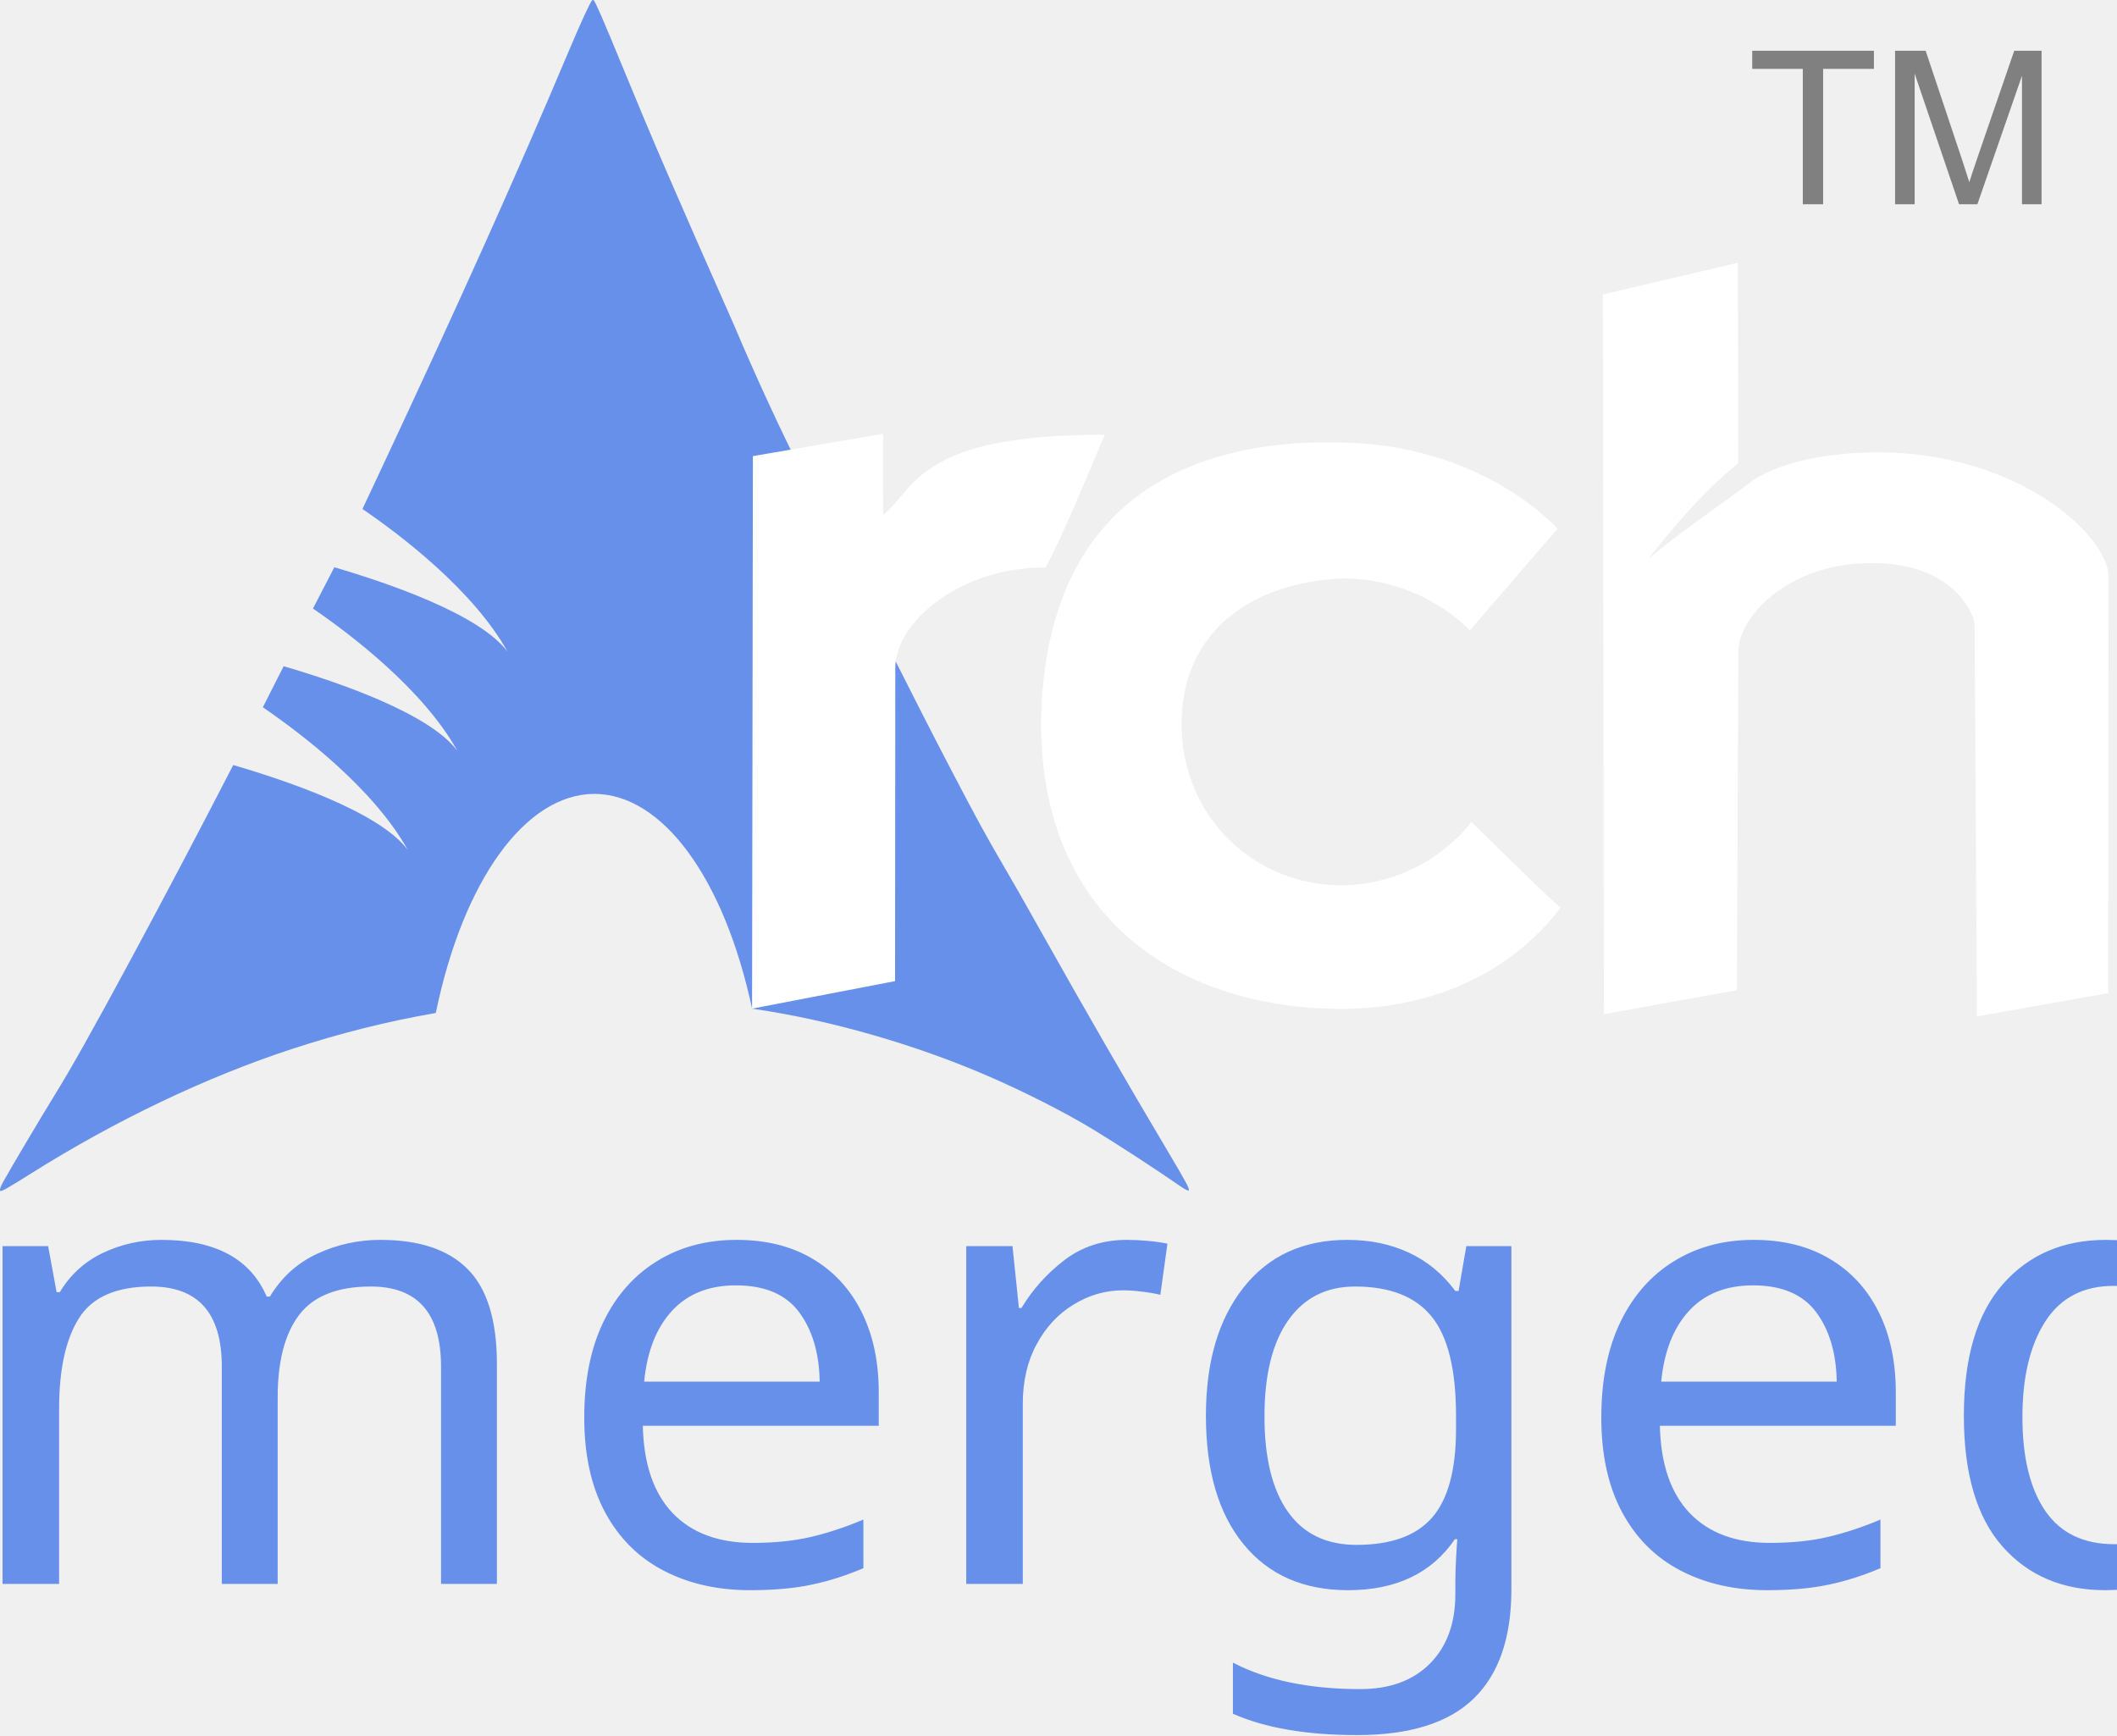
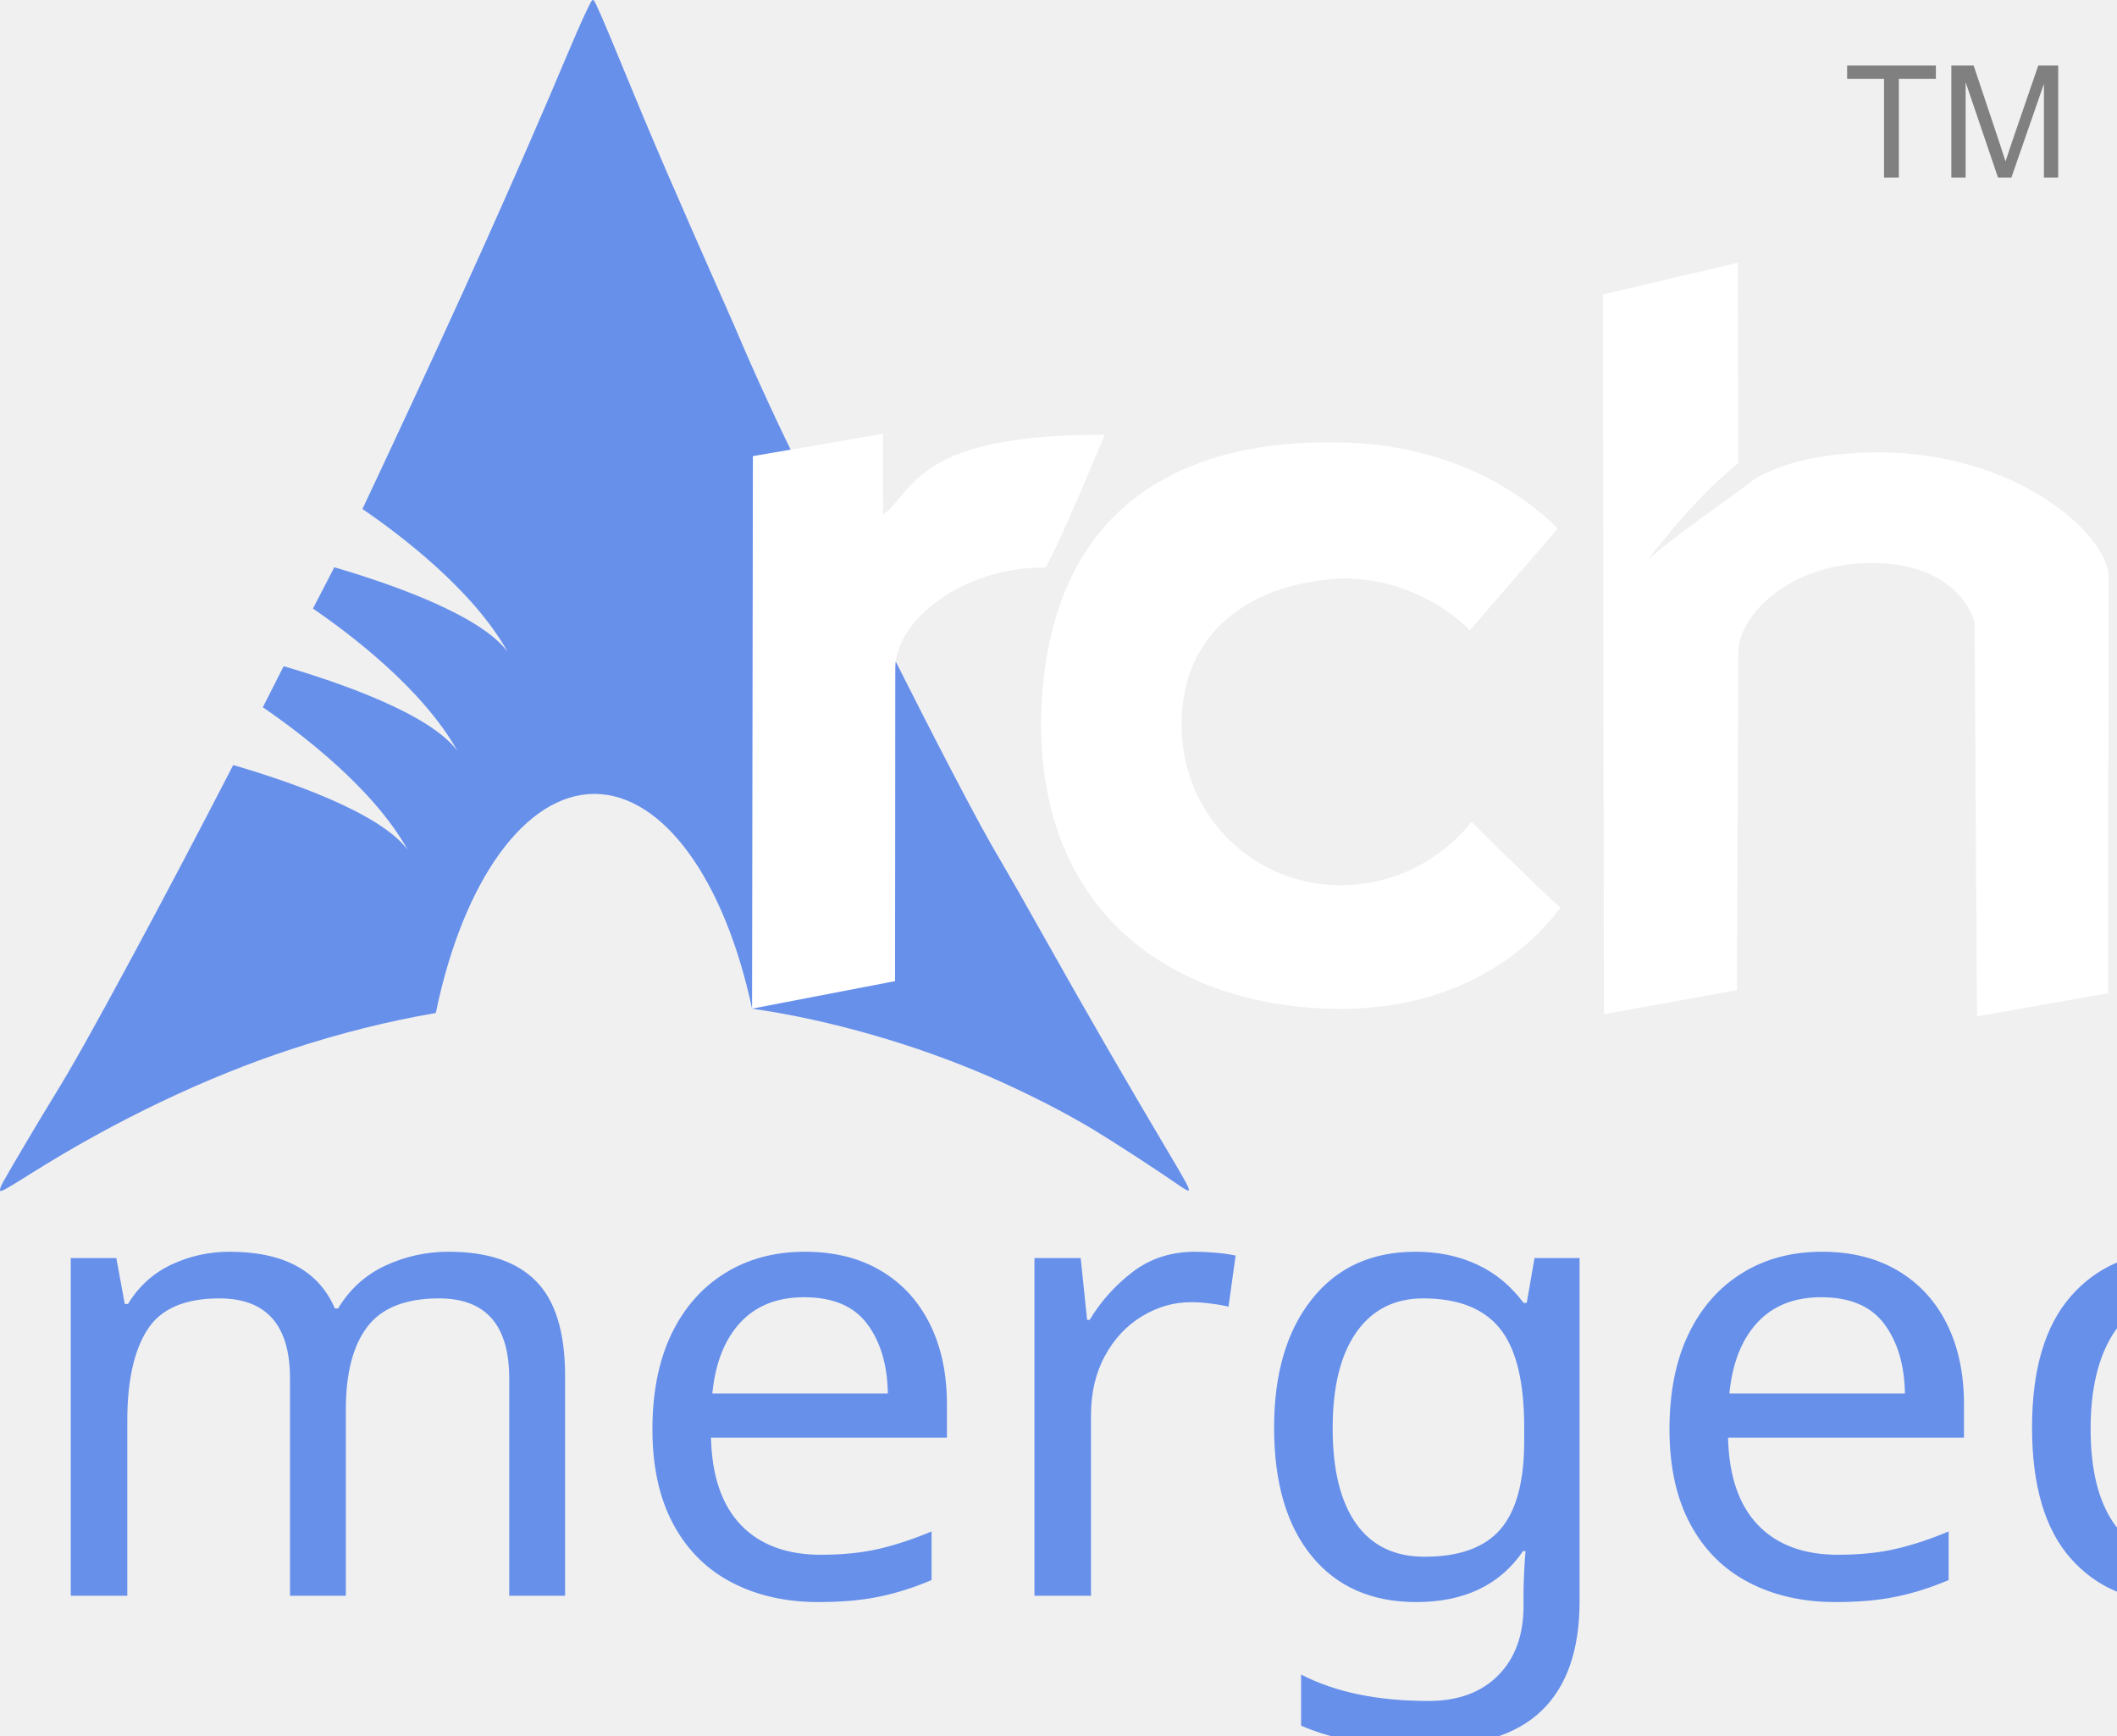
<svg xmlns="http://www.w3.org/2000/svg" version="1" width="197.985" height="162.279" id="svg8">
  <defs id="defs12" />
-   <text xml:space="preserve" style="font-style:normal;font-variant:normal;font-weight:normal;font-stretch:normal;font-size:59.519px;line-height:1.25;font-family:'Final Frontier';-inkscape-font-specification:'Final Frontier';letter-spacing:0px;word-spacing:0px;fill:#6790eb;fill-opacity:1;stroke:none;stroke-width:0.31" x="-4.825" y="149.629" id="text823" transform="scale(1.010158,0.9899445)">
-     <tspan id="tspan821" x="-4.825" y="149.629" style="fill:#6790eb;fill-opacity:1;stroke-width:0.31">merged</tspan>
+   <text xml:space="preserve" style="font-style:normal;font-variant:normal;font-weight:normal;font-stretch:normal;font-size:59.519px;line-height:1.25;font-family:'Final Frontier';-inkscape-font-specification:'Final Frontier';letter-spacing:0px;word-spacing:0px;fill:#6790eb;fill-opacity:1;stroke:none;stroke-width:0.31" x="1.49" y="150.75" id="text823" transform="scale(1.010158,0.9899445)">
+     <tspan id="tspan821" x="1.49" y="150.75" style="fill:#6790eb;fill-opacity:1;stroke-width:0.31">merged</tspan>
  </text>
-   <path d="M 168.601,19.102 V 6.44 h -4.73 v -1.695 h 11.38 v 1.695 h -4.75 V 19.102 h -1.9 m 8.629,0 V 4.745 h 2.859 l 3.398,10.166 c 0.314,0.947 0.542,1.655 0.686,2.125 0.163,-0.522 0.418,-1.29 0.764,-2.301 l 3.437,-9.99 h 2.556 V 19.102 h -1.831 V 7.087 l -4.172,12.016 h -1.714 l -4.152,-12.222 V 19.103" font-weight="400" font-size="8.441" id="path6" style="font-weight:400;font-size:8.441px;font-family:'DejaVu Sans Mono';fill:#808080" />
+   <path d="M 176.198,16.605 V 7.368 h -3.451 V 6.131 h 8.302 v 1.237 h -3.465 v 9.238 h -1.386 m 6.295,0 V 6.131 h 2.086 l 2.479,7.417 c 0.229,0.691 0.395,1.207 0.5,1.55 0.119,-0.381 0.305,-0.941 0.557,-1.679 l 2.507,-7.288 h 1.865 V 16.605 h -1.336 V 7.84 l -3.044,8.766 h -1.25 L 183.829,7.69 v 8.917" font-weight="400" font-size="8.441" id="path6" style="font-weight:400;font-size:8.441px;font-family:'DejaVu Sans Mono';fill:#808080;stroke-width:0.73" />
  <path style="fill:#6790eb;fill-opacity:1;stroke:none;stroke-width:1.535;stroke-miterlimit:4;stroke-dasharray:none;stroke-opacity:1" d="m 55.454,9.2884702e-5 v 0 c -0.022,0 -0.044,0.011 -0.073,0.031 -0.163,0.119 -1.071,2.093 -2.246,4.879 -4.837,11.475 -9.974,22.918 -17.549,39.094 -0.649,1.385 -1.202,2.562 -1.69,3.596 3.485,2.379 10.338,7.545 13.572,13.349 -2.58,-3.488 -11.139,-6.417 -16.204,-7.899 -0.169,0.334 -0.33,0.647 -0.477,0.927 -0.395,0.751 -0.916,1.757 -1.519,2.934 3.506,2.401 10.29,7.537 13.502,13.302 -2.587,-3.497 -11.183,-6.432 -16.242,-7.91 -0.648,1.284 -1.298,2.564 -1.948,3.84 3.492,2.386 10.323,7.543 13.55,13.335 -2.6,-3.515 -11.271,-6.461 -16.319,-7.932 -3.238,6.279 -6.46,12.395 -9.574,18.17 -3.563,6.607 -5.531,10.11 -7.205,12.824 -1.269,2.058 -4.085,6.807 -4.715,7.952 -0.224,0.407 -0.316,0.637 -0.317,0.793 -4.79999995e-4,0.057 0.015,0.103 0.034,0.103 0.209,-0.004 0.79,-0.337 2.884,-1.655 7.862,-4.946 16.382,-9.013 24.339,-11.619 4.554,-1.492 9.004,-2.609 13.499,-3.381 a 16.188,34.068 0 0 1 14.839,-20.49 16.188,34.068 0 0 1 14.74,20.085 c 0.069,0.01 0.14,0.02 0.208,0.03 7.113,1.041 15.046,3.318 21.893,6.286 3.43,1.487 7.155,3.382 9.814,4.992 2.122,1.286 6.007,3.814 8.067,5.25 0.561,0.391 0.873,0.535 0.873,0.402 0,-0.243 -0.333,-0.854 -1.909,-3.508 -4.024,-6.774 -7.805,-13.323 -11.742,-20.34 -1.788,-3.186 -2.958,-5.24 -3.863,-6.78 -1.388,-2.362 -2.348,-4.121 -4.628,-8.481 -3.261,-6.234 -8.852,-17.345 -11.136,-22.132 -0.689,-1.445 -2.545,-5.194 -3.15,-6.366 -1.511,-2.926 -4.174,-8.669 -6.056,-13.146 -5.894,-13.319 -7.632,-17.347 -10.522,-24.385 -1.736,-4.226 -2.504,-5.992 -2.661,-6.121 -0.025,-0.021 -0.046,-0.031 -0.068,-0.03 z" id="path4487-3-3" />
  <path d="M 70.412,42.657 70.335,94.329 83.708,91.752 83.73,62.455 c 0.003,-4.363 6.233,-9.46 14.052,-9.378 1.659,-3.002 4.777,-10.675 5.538,-12.42 -17.466,-0.042 -17.688,5.02 -20.725,7.509 -0.033,-4.749 -0.011,-7.601 -0.011,-7.601 z m 75.26,6.783 c -0.129,-0.061 -6.974,-8.007 -20.737,-8.069 -12.89,-0.214 -27.349,4.783 -27.58,26.398 0.113,19.004 13.889,26.431 27.653,26.576 14.73,0.153 20.591,-9.211 20.943,-9.442 -1.758,-1.524 -8.341,-8.047 -8.341,-8.047 0,0 -4.112,5.855 -12.09,5.929 -7.98,0.076 -14.916,-6.168 -15.014,-14.879 -0.102,-8.712 6.376,-13.431 15.074,-13.812 7.53,-0.002 11.874,4.862 11.874,4.862 z m 16.856,-24.867 -12.625,2.968 0.094,67.304 12.437,-2.245 0.141,-31.674 c 0.027,-3.321 4.805,-8.422 12.782,-8.26 7.628,0.079 9.334,5.084 9.312,5.716 l 0.22,36.667 12.265,-2.168 0.047,-38.881 c 0.081,-3.742 -8.195,-11.643 -21.498,-11.699 -6.322,0.01 -9.824,1.441 -11.605,2.497 -3.048,2.355 -6.532,4.611 -9.955,7.491 3.165,-4.066 5.822,-6.877 8.417,-8.966 l -0.033,-18.75 z" id="path2" style="fill:#ffffff;fill-rule:evenodd;stroke-width:0.818" />
  <flowRoot xml:space="preserve" id="flowRoot12" style="font-style:normal;font-weight:normal;font-size:40px;line-height:1.25;font-family:sans-serif;letter-spacing:0px;word-spacing:0px;fill:#000000;fill-opacity:1;stroke:none">
    <flowRegion id="flowRegion14">
      <rect id="rect16" width="77.94" height="91.808" x="102.903" y="21.427" />
    </flowRegion>
    <flowPara id="flowPara18" />
  </flowRoot>
</svg>
